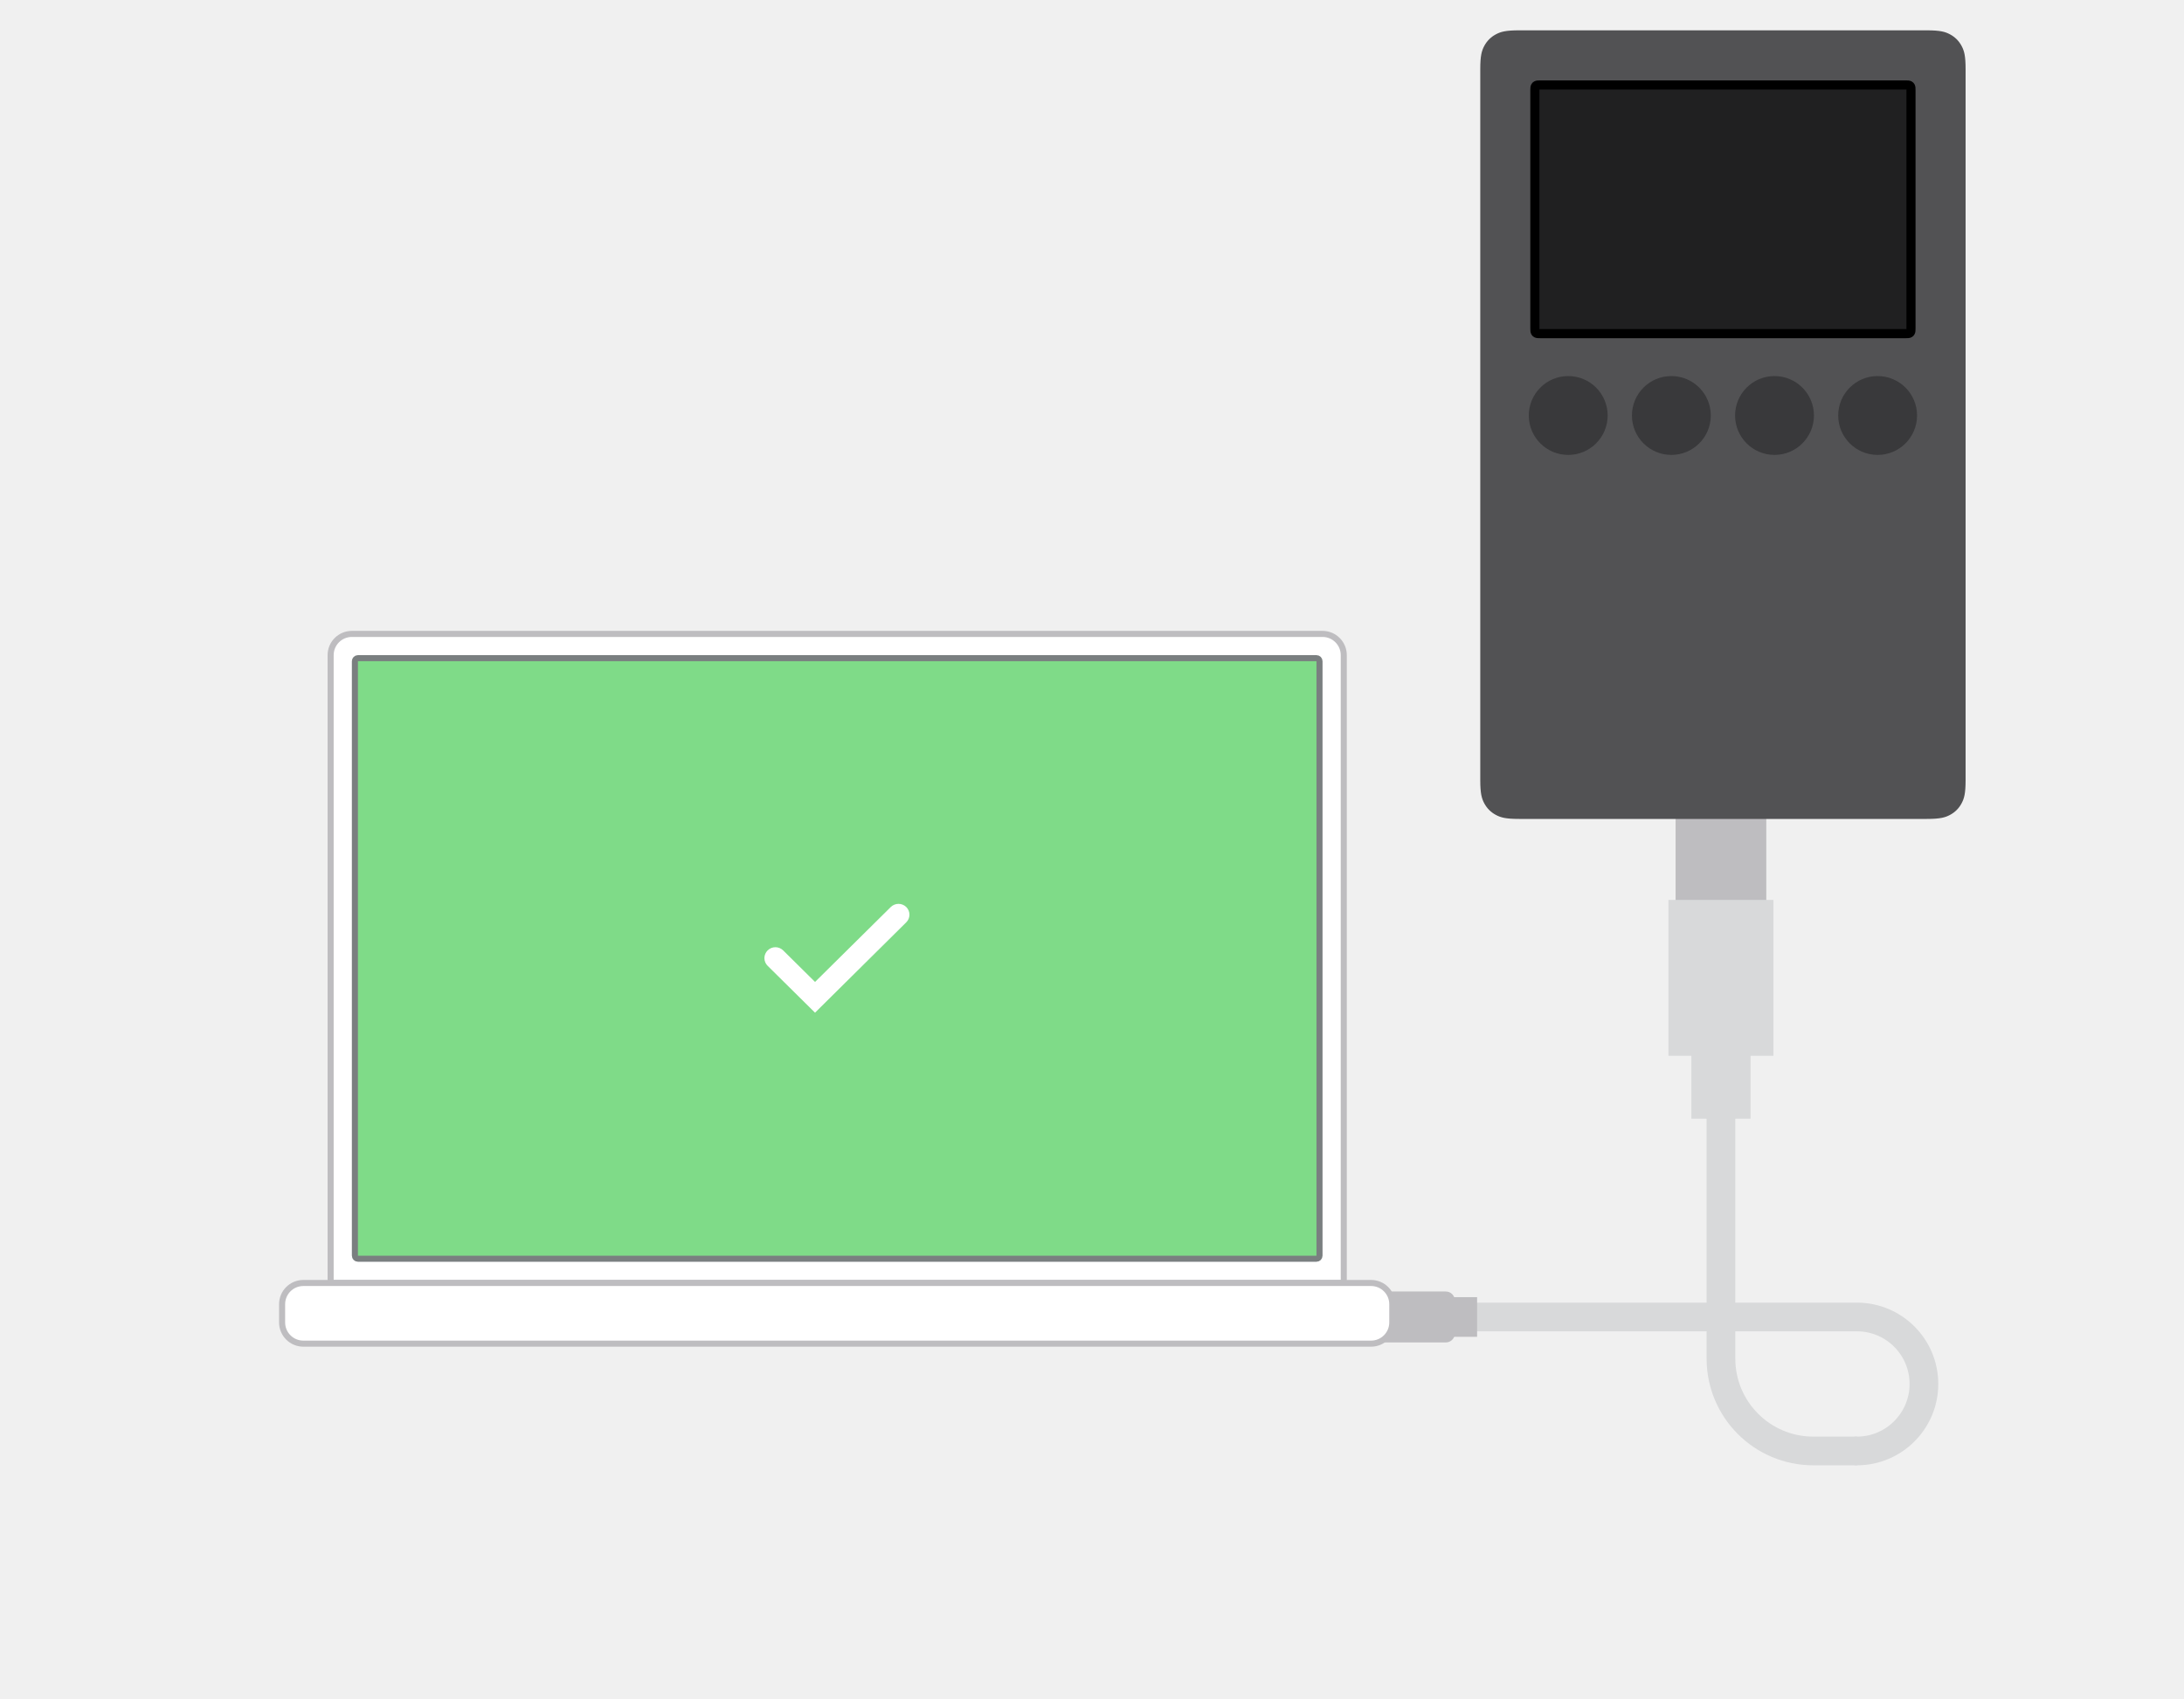
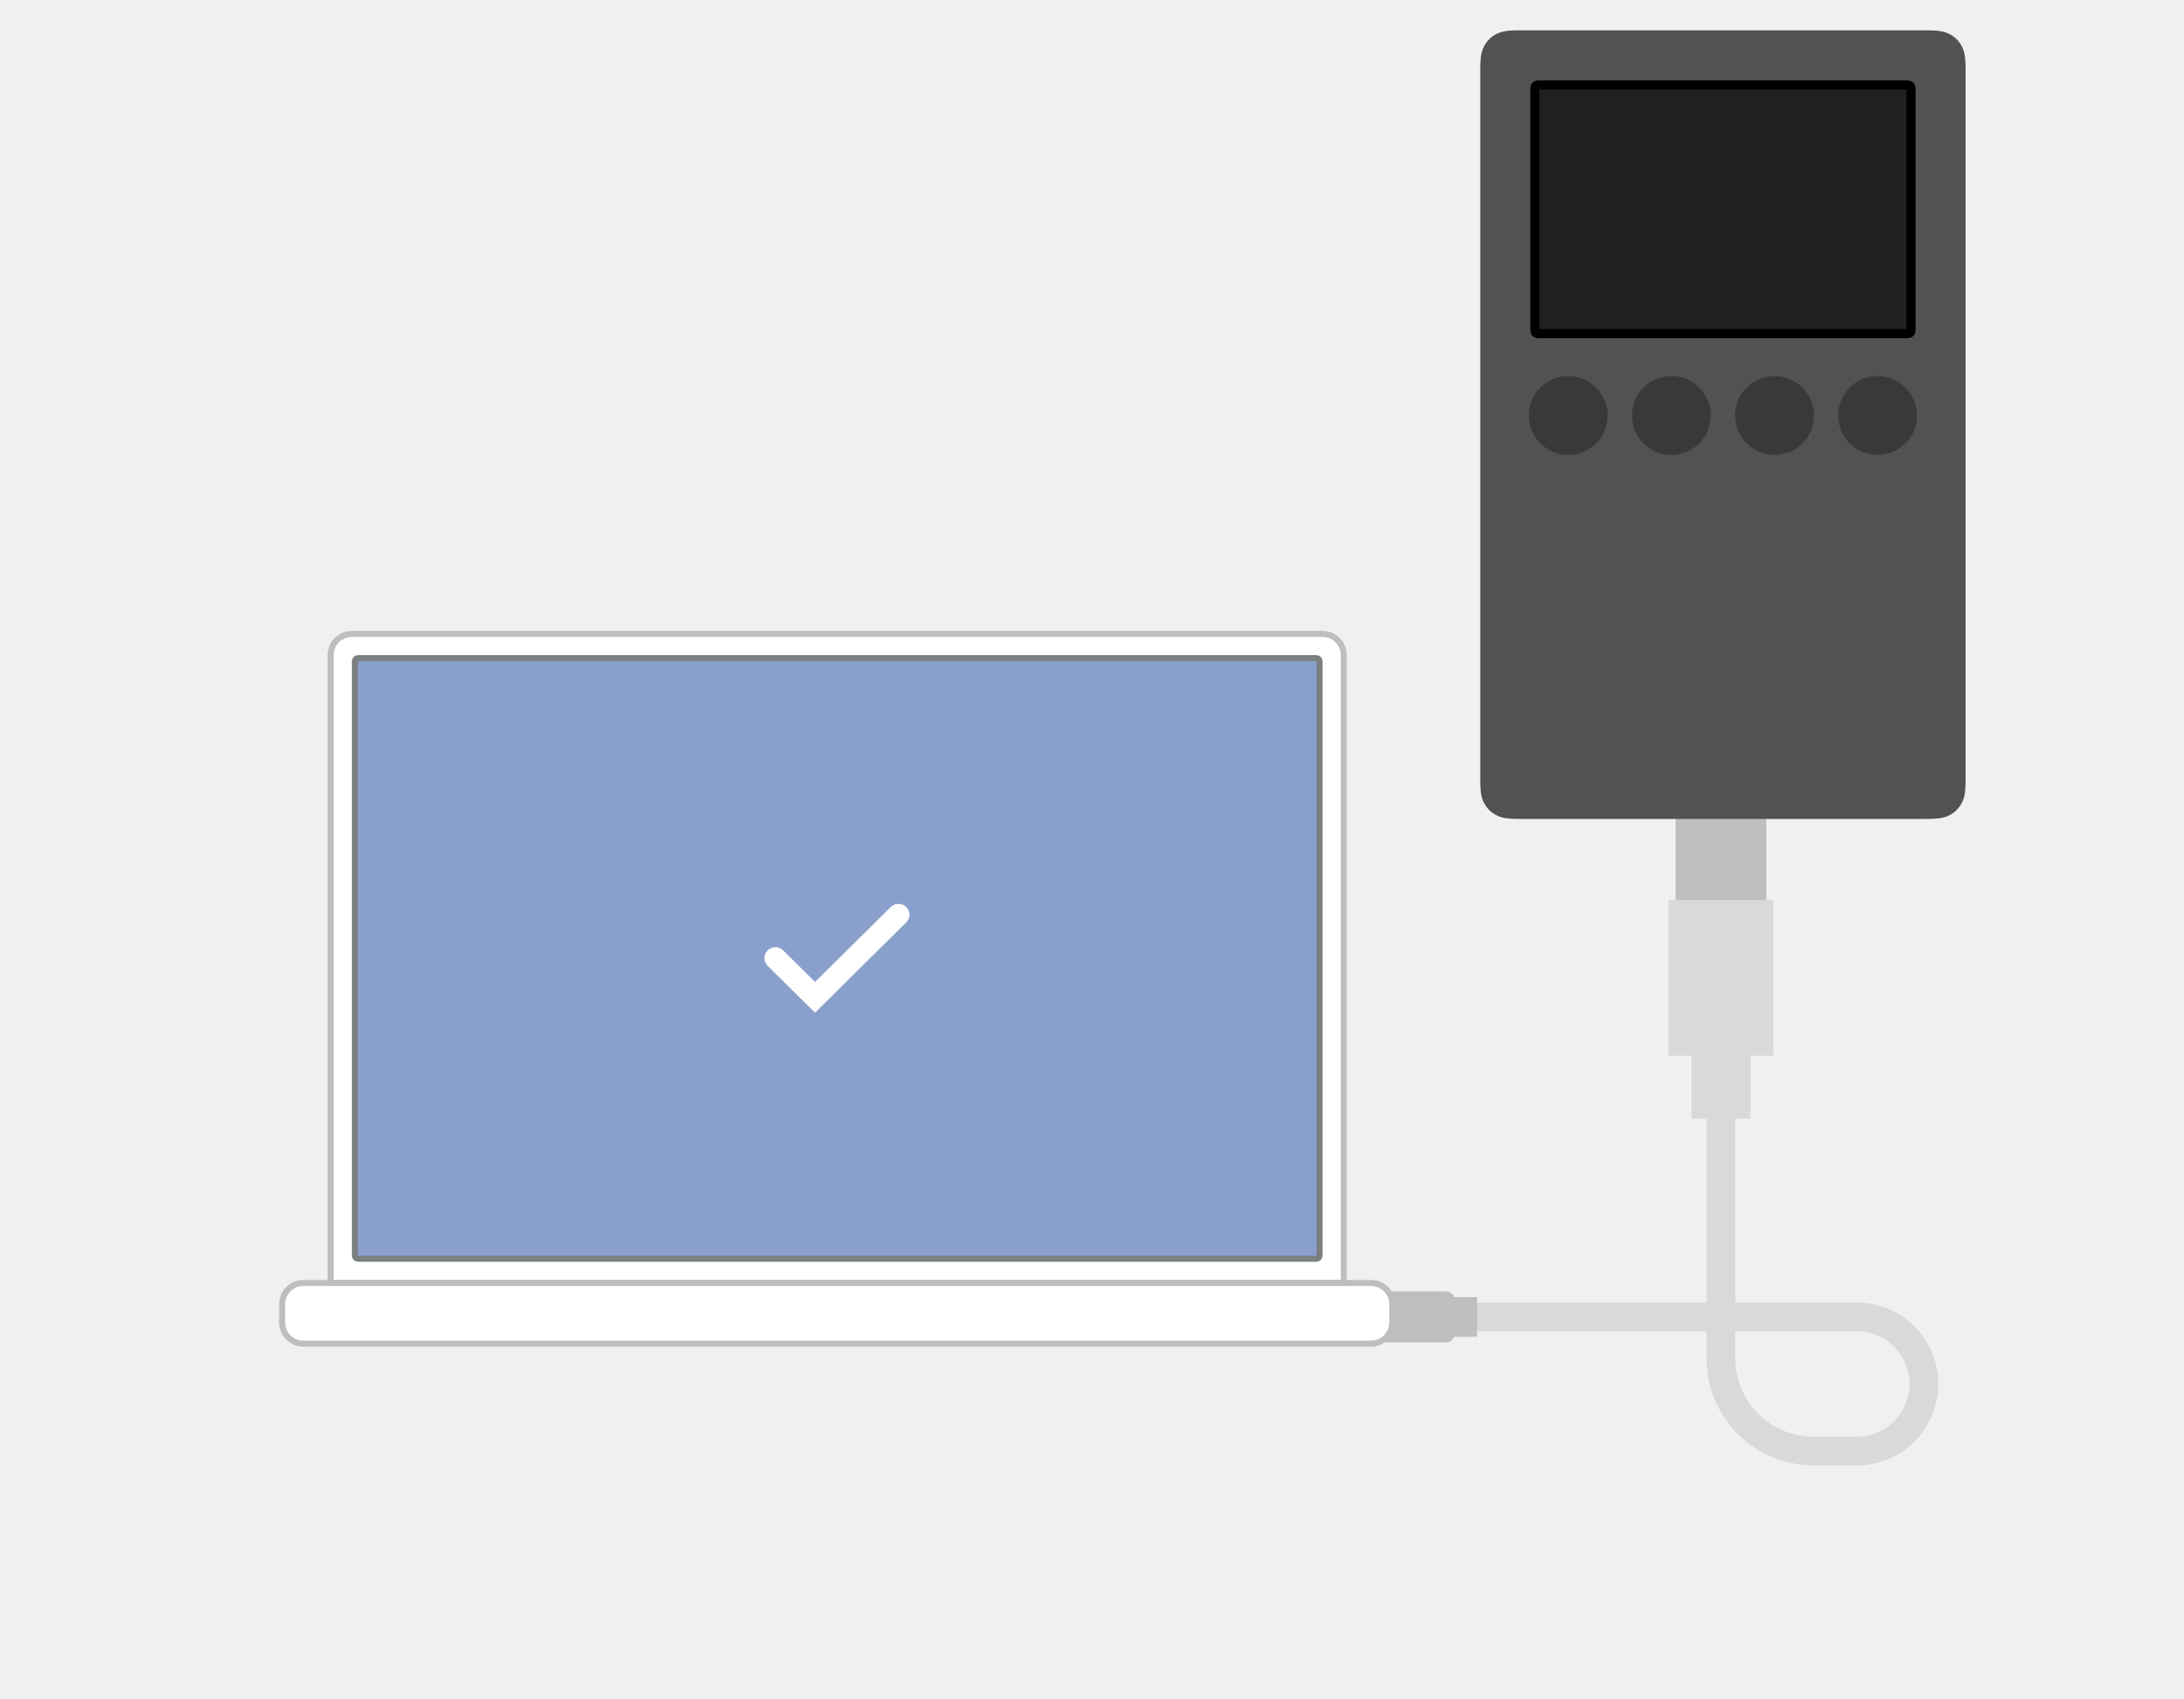
<svg xmlns="http://www.w3.org/2000/svg" width="360" height="280" viewBox="0 0 360 280" fill="none">
  <path d="M227.148 212.903H238.316C239.14 212.903 239.809 213.571 239.809 214.396V219.811C239.809 220.635 239.14 221.303 238.316 221.303H227.148V212.903Z" fill="#BEBDC0" />
  <path d="M306.086 239.19C312.185 239.19 317.129 234.245 317.129 228.146C317.129 222.047 312.185 217.103 306.086 217.103H243.48" stroke="#D8D9DA" stroke-width="4.731" stroke-linecap="round" />
  <path d="M306.086 239.19H298.896C290.489 239.19 283.673 232.373 283.673 223.966V165.64" stroke="#D8D9DA" stroke-width="4.731" />
  <path d="M276.198 134.781H291.146V162.783H276.198V134.781Z" fill="#BEBDC0" />
  <path d="M278.796 155.888H288.551V184.421H278.796V155.888Z" fill="#D8D9DA" />
  <path d="M275.019 148.351H292.327V174.046H275.019V148.351Z" fill="#D8D9DA" />
  <path d="M259.202 50.394C258.669 50.394 258.153 50.204 257.746 49.86L253.596 46.35C253.179 45.953 252.93 45.411 252.899 44.836C252.868 44.26 253.058 43.695 253.431 43.256C253.803 42.816 254.329 42.535 254.902 42.471C255.474 42.407 256.05 42.564 256.51 42.91L260.66 46.42C261.013 46.719 261.266 47.119 261.385 47.566C261.503 48.013 261.481 48.486 261.322 48.92C261.163 49.355 260.875 49.73 260.495 49.995C260.116 50.26 259.665 50.402 259.202 50.402V50.394Z" fill="#D8D9DA" />
  <path d="M238.447 213.837H243.477V220.372H238.447V213.837Z" fill="#BEBDC0" />
  <path d="M54.5 108C54.5 106.067 56.067 104.5 58 104.5H218C219.933 104.5 221.5 106.067 221.5 108V211.5H54.5V108Z" fill="white" stroke="#BEBDC0" />
-   <rect x="58.5" y="108.5" width="159" height="99" rx="0.5" fill="#00B812" fill-opacity="0.5" stroke="#7A7F80" />
+   <rect x="58.5" y="108.5" width="159" height="99" rx="0.5" fill="#17439a" fill-opacity="0.5" stroke="#7A7F80" />
  <path fill-rule="evenodd" clip-rule="evenodd" d="M126.536 156.673C127.244 155.973 128.384 155.973 129.092 156.673L134.348 161.873L146.828 149.523C147.169 149.188 147.628 149 148.106 149C148.585 149 149.044 149.188 149.384 149.523C149.551 149.688 149.683 149.884 149.773 150.101C149.863 150.317 149.909 150.549 149.909 150.783C149.909 151.017 149.863 151.249 149.773 151.465C149.683 151.682 149.551 151.878 149.384 152.043L134.345 166.941L126.536 159.216C126.367 159.051 126.232 158.853 126.14 158.635C126.047 158.416 126 158.182 126 157.944C126 157.707 126.047 157.473 126.14 157.254C126.232 157.036 126.367 156.838 126.536 156.673Z" fill="white" />
  <rect x="46.5" y="211.5" width="183" height="10" rx="3.5" fill="white" stroke="#BEBDC0" />
  <path fill-rule="evenodd" clip-rule="evenodd" d="M250.41 5L317.59 5C319.819 5 320.627 5.232 321.442 5.668C322.257 6.104 322.896 6.743 323.332 7.558C323.768 8.373 324 9.181 324 11.41V128.59C324 130.819 323.768 131.627 323.332 132.442C322.896 133.257 322.257 133.896 321.442 134.332C320.627 134.768 319.819 135 317.59 135H250.41C248.181 135 247.373 134.768 246.558 134.332C245.743 133.896 245.104 133.257 244.668 132.442C244.232 131.627 244 130.819 244 128.59V11.41C244 9.181 244.232 8.373 244.668 7.558C245.104 6.743 245.743 6.104 246.558 5.668C247.373 5.232 248.181 5 250.41 5Z" fill="#525254" />
  <path d="M258.498 74.993C262.088 74.993 264.998 72.082 264.998 68.493C264.998 64.903 262.088 61.993 258.498 61.993C254.908 61.993 251.998 64.903 251.998 68.493C251.998 72.082 254.908 74.993 258.498 74.993Z" fill="#39393B" />
  <path d="M275.5 74.993C279.09 74.993 282 72.082 282 68.493C282 64.903 279.09 61.993 275.5 61.993C271.91 61.993 269 64.903 269 68.493C269 72.082 271.91 74.993 275.5 74.993Z" fill="#39393B" />
  <path d="M292.502 74.993C296.092 74.993 299.002 72.082 299.002 68.493C299.002 64.903 296.092 61.993 292.502 61.993C288.912 61.993 286.002 64.903 286.002 68.493C286.002 72.082 288.912 74.993 292.502 74.993Z" fill="#39393B" />
  <path d="M309.499 74.993C313.089 74.993 315.999 72.082 315.999 68.493C315.999 64.903 313.089 61.993 309.499 61.993C305.909 61.993 302.999 64.903 302.999 68.493C302.999 72.082 305.909 74.993 309.499 74.993Z" fill="#39393B" />
  <path fill-rule="evenodd" clip-rule="evenodd" d="M314.15 14.004C314.482 14.005 314.625 14.014 314.76 14.086C314.828 14.122 314.881 14.175 314.917 14.243C314.994 14.387 314.999 14.541 314.999 14.927V54.081C314.999 54.466 314.994 54.62 314.917 54.765C314.881 54.832 314.828 54.886 314.76 54.922C314.615 54.999 314.462 55.004 314.076 55.004H253.922C253.536 55.004 253.383 54.999 253.238 54.922C253.17 54.886 253.117 54.832 253.081 54.765C253.004 54.62 252.999 54.466 252.999 54.081L252.999 14.853C253 14.521 253.009 14.378 253.081 14.243C253.117 14.175 253.17 14.122 253.238 14.086C253.383 14.009 253.536 14.004 253.922 14.004L314.15 14.004Z" fill="#202021" stroke="black" stroke-width="1.5" />
</svg>
